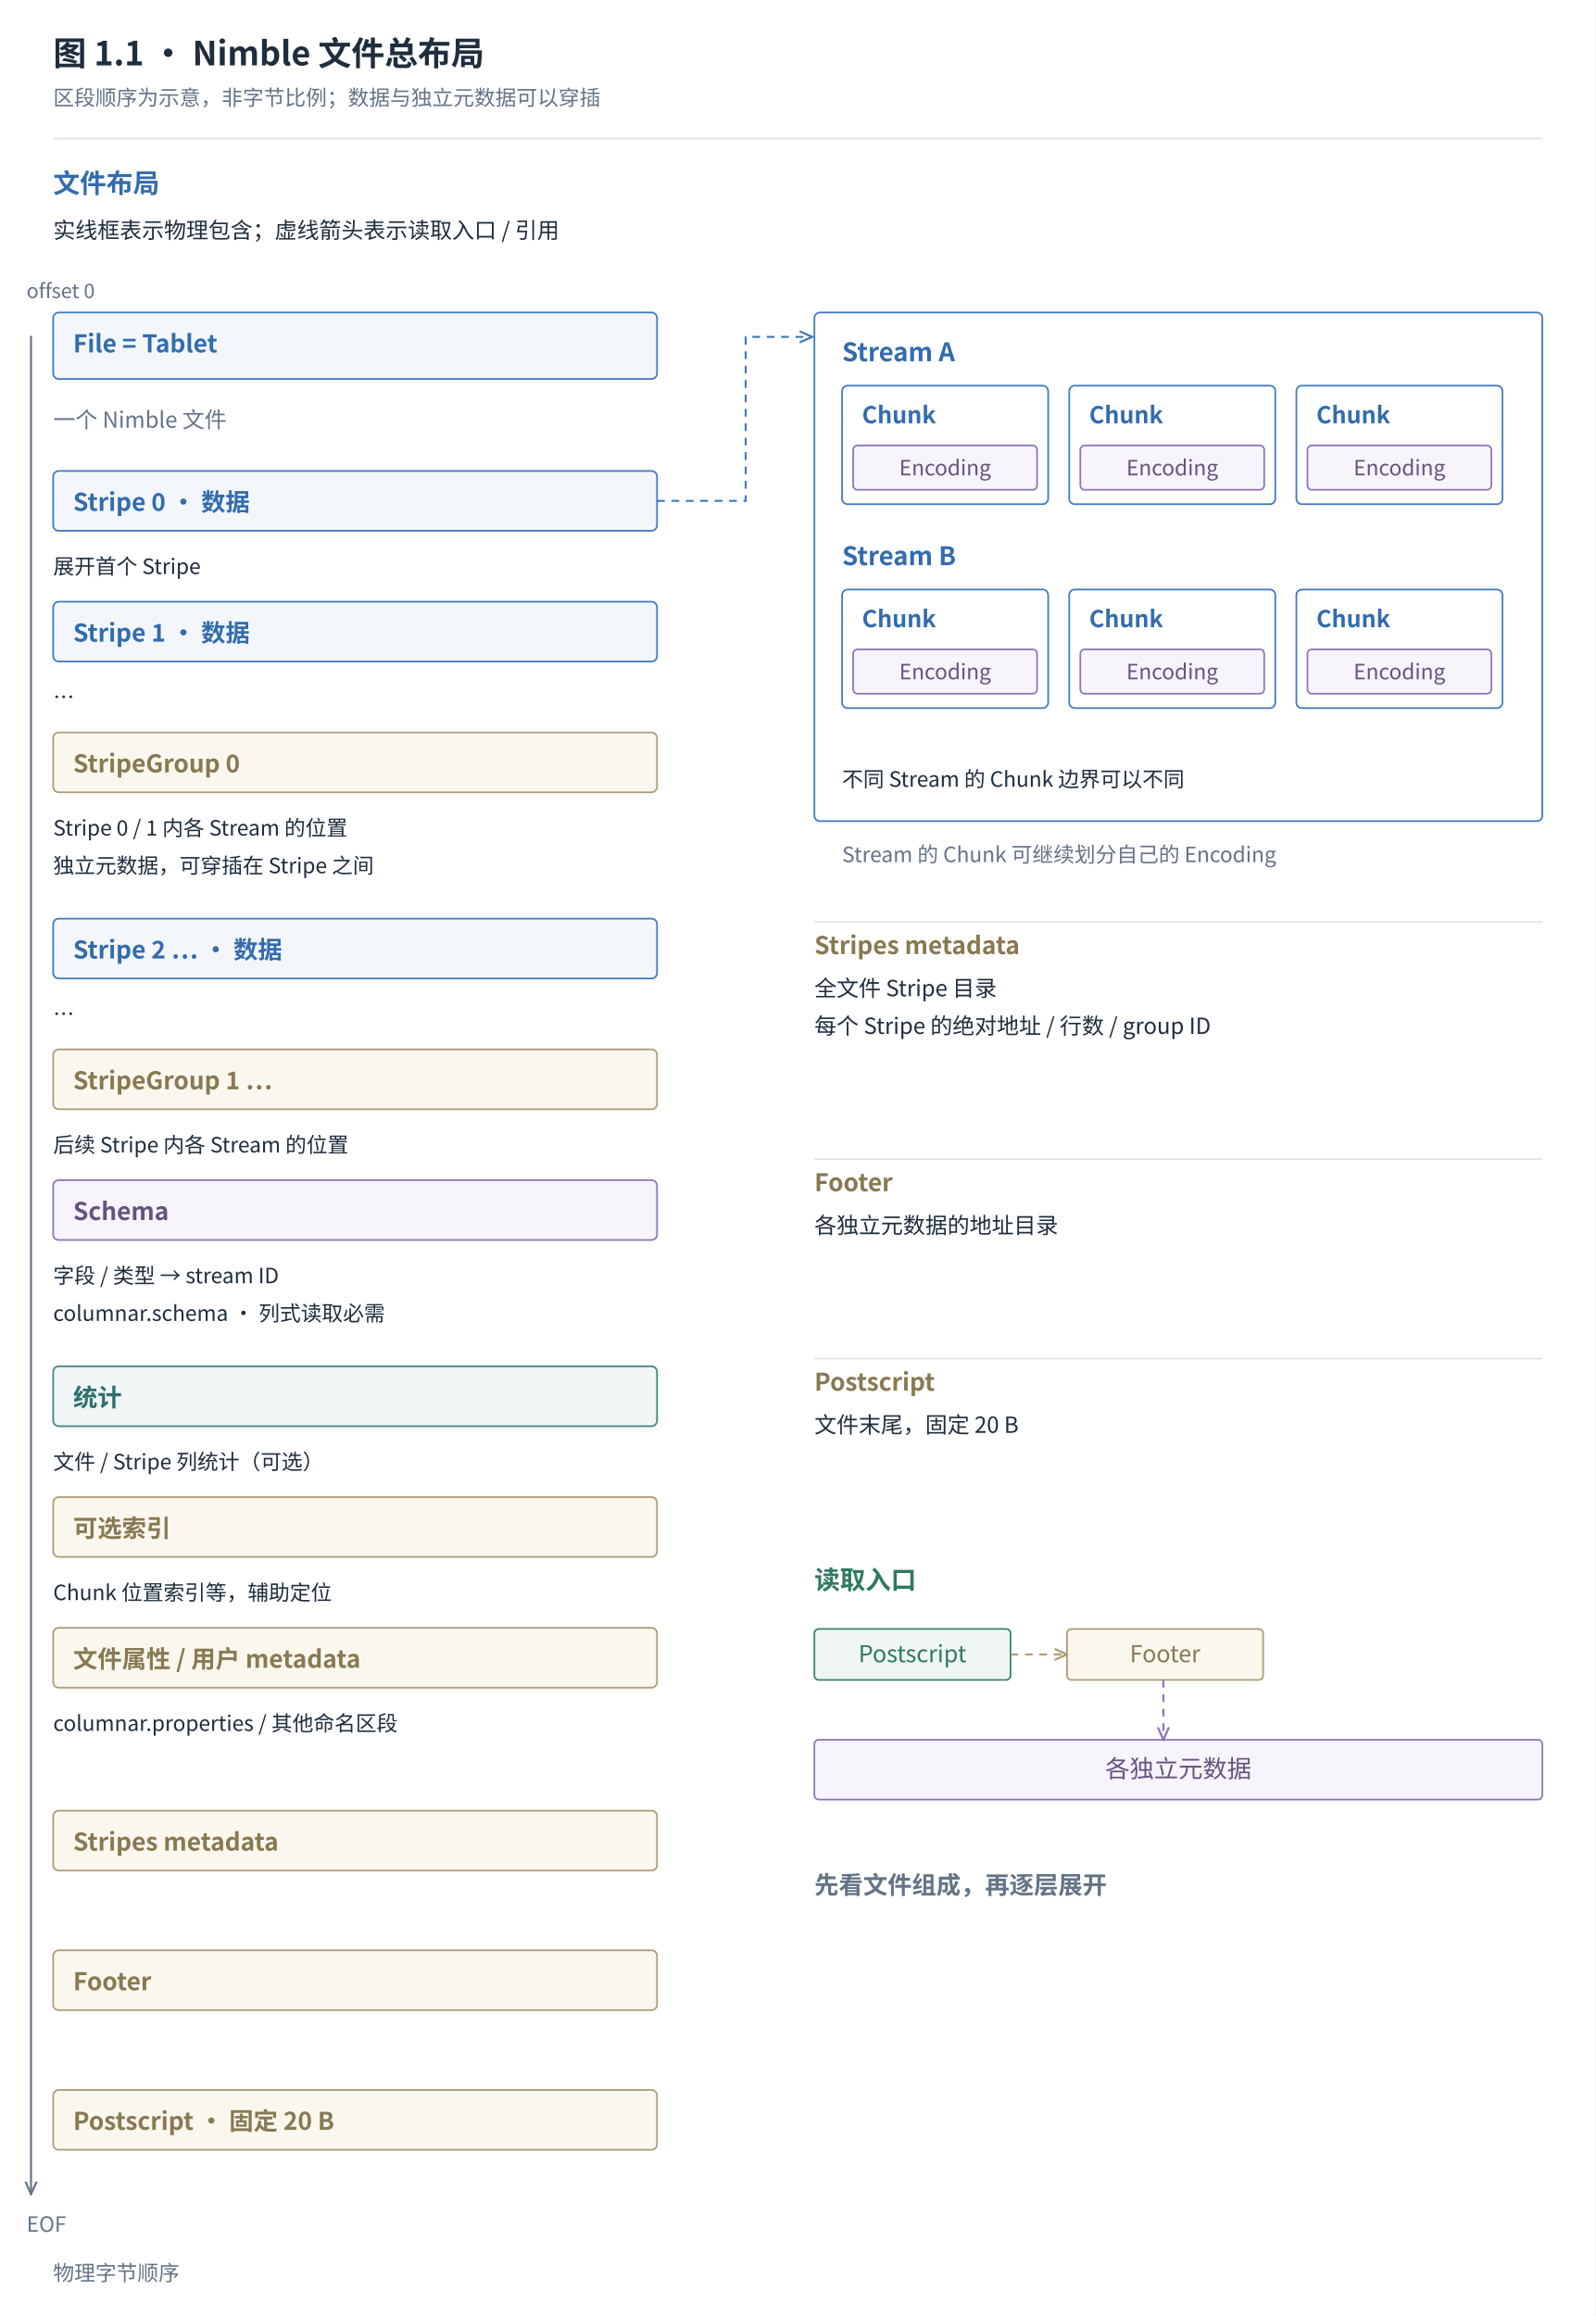
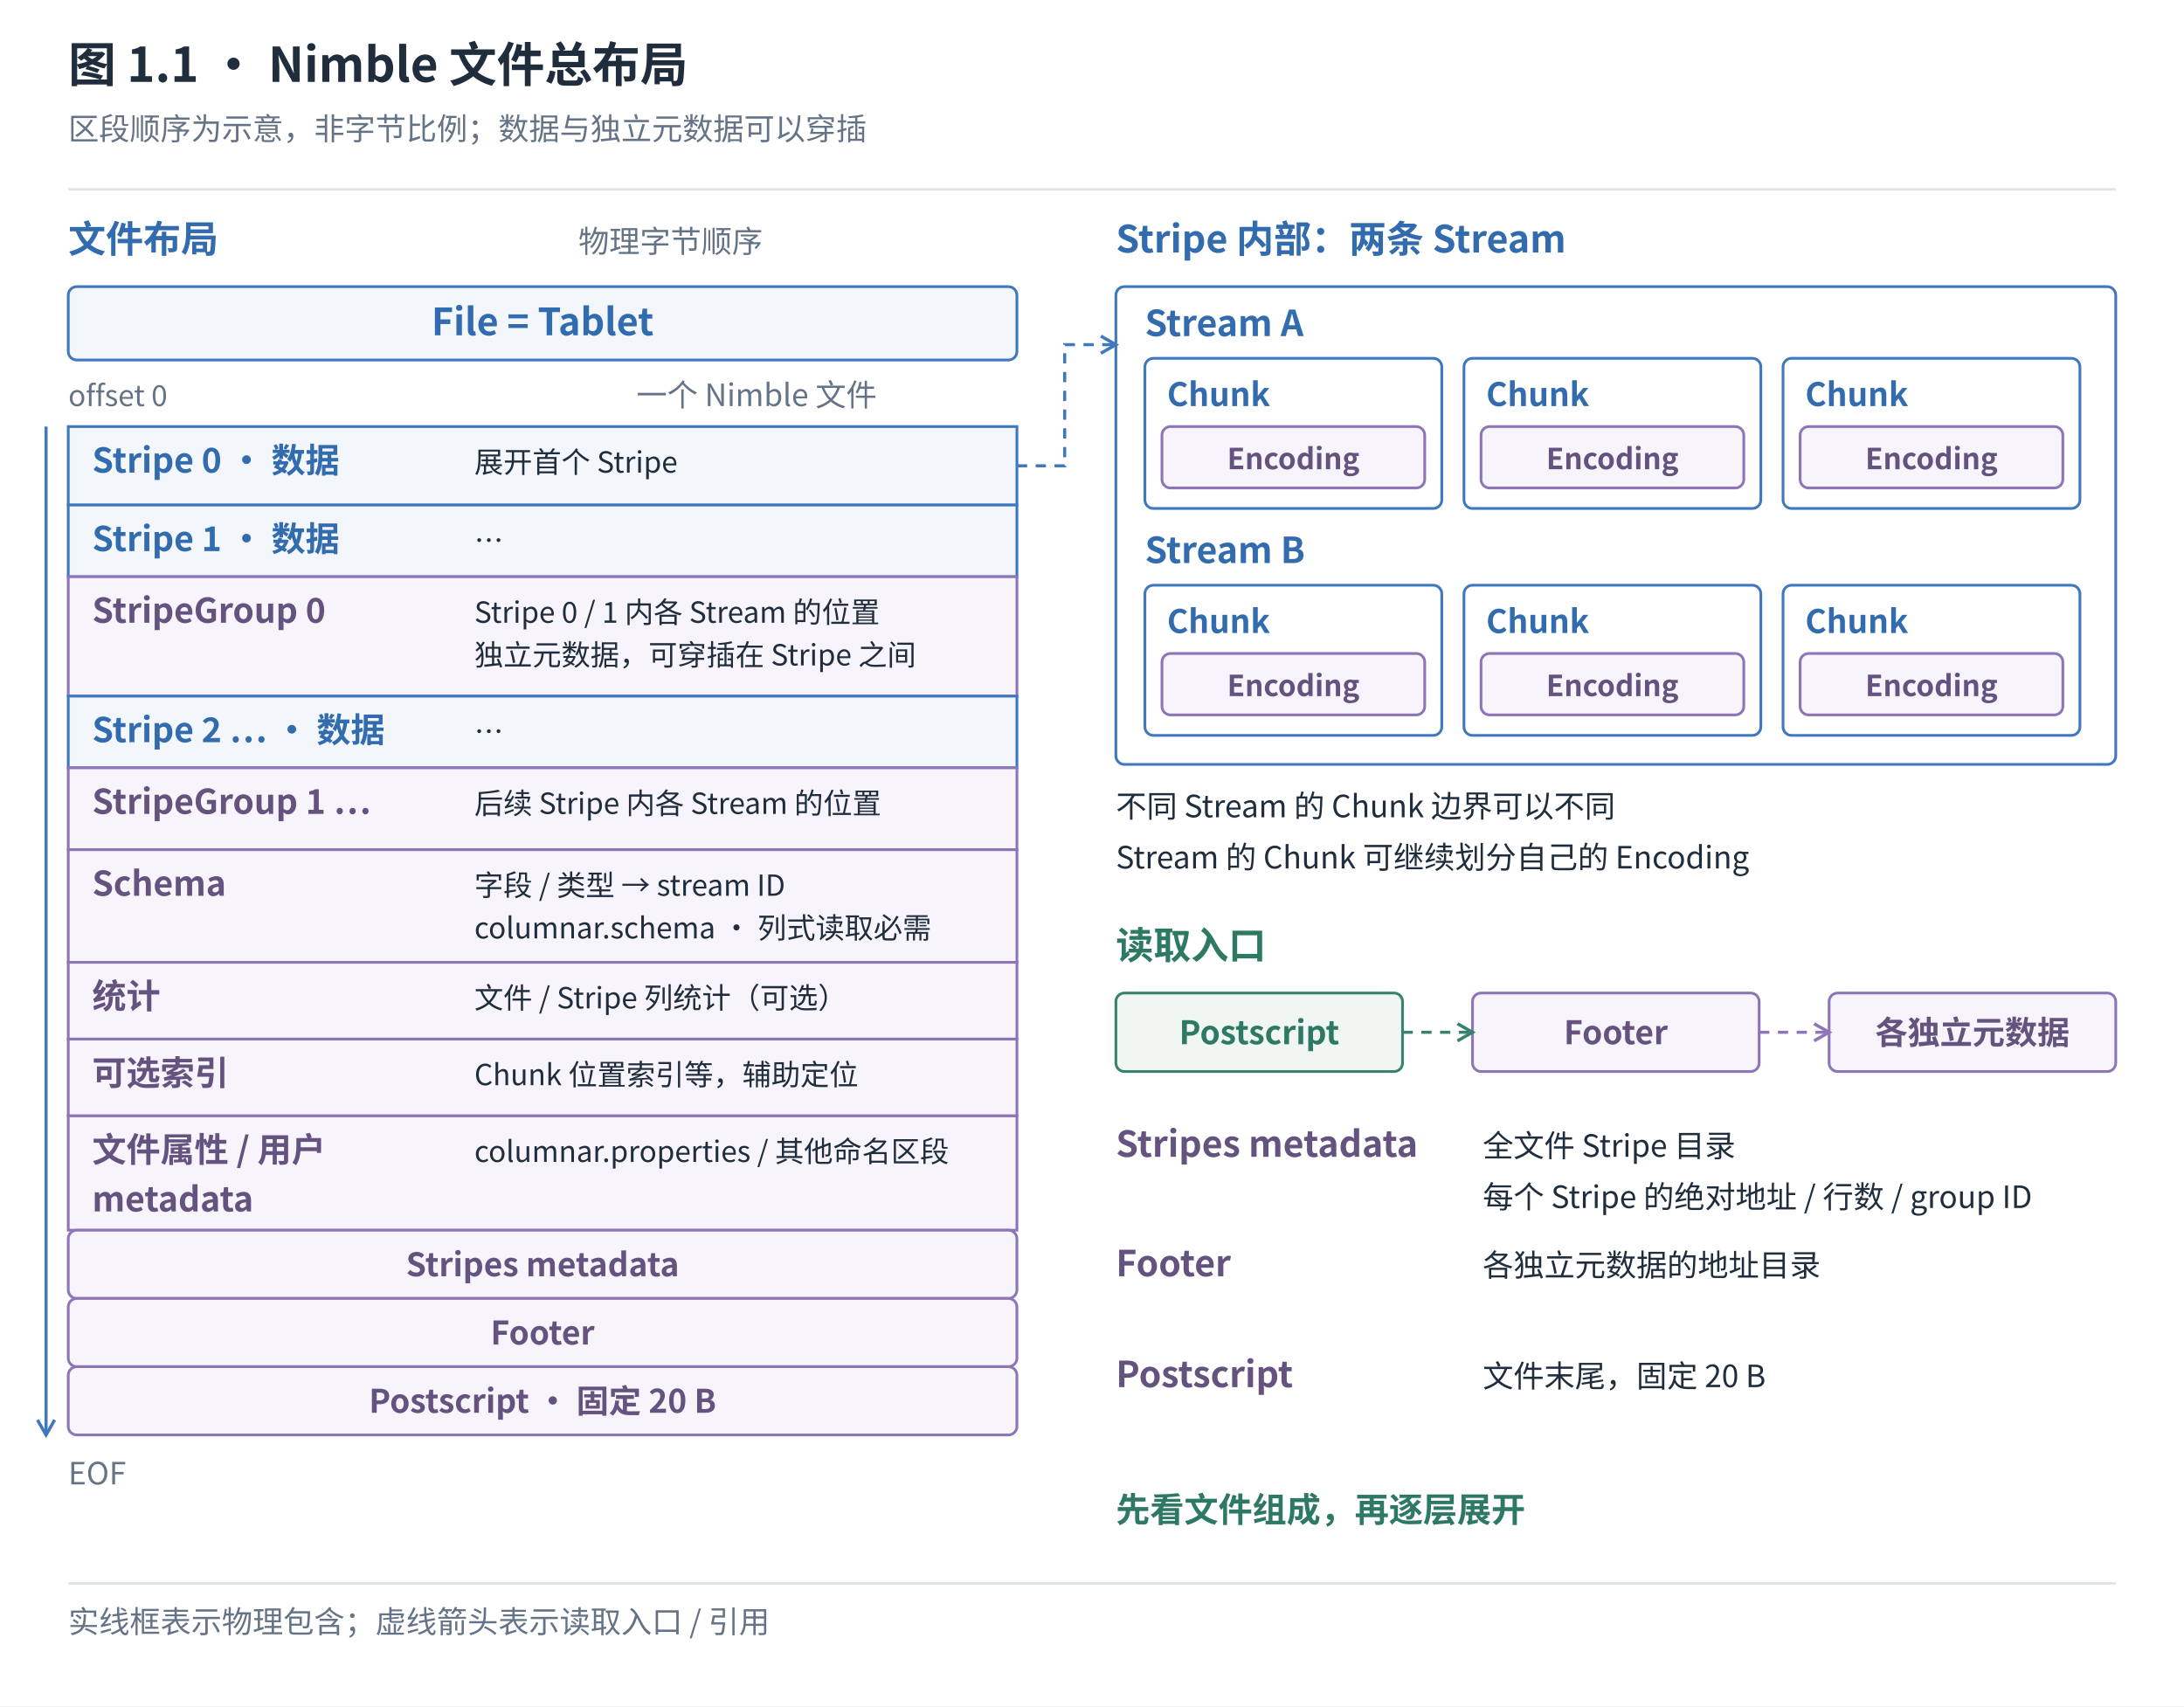
- <svg xmlns="http://www.w3.org/2000/svg" width="1440" height="2090" viewBox="0 0 1440 2090" role="img">
+ <svg xmlns="http://www.w3.org/2000/svg" width="1280" height="1000" viewBox="0 0 1280 1000" role="img">
  <defs>
-     <marker id="a-ink" viewBox="0 0 10 10" refX="9" refY="5" markerWidth="7" markerHeight="7" orient="auto-start-reverse">
-       <path d="M 0 1 L 9 5 L 0 9" fill="none" stroke="#1f2d3d" stroke-width="1.5" />
+     <marker id="arrow-ink" viewBox="0 0 10 10" refX="8" refY="5" markerWidth="7" markerHeight="7" orient="auto-start-reverse">
+       <path d="M 1 1 L 8 5 L 1 9" fill="none" stroke="#1f2d3d" stroke-width="1.5" />
    </marker>
-     <marker id="a-muted" viewBox="0 0 10 10" refX="9" refY="5" markerWidth="7" markerHeight="7" orient="auto-start-reverse">
-       <path d="M 0 1 L 9 5 L 0 9" fill="none" stroke="#657386" stroke-width="1.5" />
+     <marker id="arrow-muted" viewBox="0 0 10 10" refX="8" refY="5" markerWidth="7" markerHeight="7" orient="auto-start-reverse">
+       <path d="M 1 1 L 8 5 L 1 9" fill="none" stroke="#657386" stroke-width="1.5" />
    </marker>
-     <marker id="a-line" viewBox="0 0 10 10" refX="9" refY="5" markerWidth="7" markerHeight="7" orient="auto-start-reverse">
-       <path d="M 0 1 L 9 5 L 0 9" fill="none" stroke="#dce3ea" stroke-width="1.5" />
+     <marker id="arrow-line" viewBox="0 0 10 10" refX="8" refY="5" markerWidth="7" markerHeight="7" orient="auto-start-reverse">
+       <path d="M 1 1 L 8 5 L 1 9" fill="none" stroke="#dce3ea" stroke-width="1.5" />
    </marker>
-     <marker id="a-blue" viewBox="0 0 10 10" refX="9" refY="5" markerWidth="7" markerHeight="7" orient="auto-start-reverse">
-       <path d="M 0 1 L 9 5 L 0 9" fill="none" stroke="#4078bd" stroke-width="1.5" />
+     <marker id="arrow-blue" viewBox="0 0 10 10" refX="8" refY="5" markerWidth="7" markerHeight="7" orient="auto-start-reverse">
+       <path d="M 1 1 L 8 5 L 1 9" fill="none" stroke="#4078bd" stroke-width="1.5" />
    </marker>
-     <marker id="a-green" viewBox="0 0 10 10" refX="9" refY="5" markerWidth="7" markerHeight="7" orient="auto-start-reverse">
-       <path d="M 0 1 L 9 5 L 0 9" fill="none" stroke="#39826d" stroke-width="1.5" />
+     <marker id="arrow-green" viewBox="0 0 10 10" refX="8" refY="5" markerWidth="7" markerHeight="7" orient="auto-start-reverse">
+       <path d="M 1 1 L 8 5 L 1 9" fill="none" stroke="#39826d" stroke-width="1.5" />
    </marker>
-     <marker id="a-purple" viewBox="0 0 10 10" refX="9" refY="5" markerWidth="7" markerHeight="7" orient="auto-start-reverse">
-       <path d="M 0 1 L 9 5 L 0 9" fill="none" stroke="#8d76b7" stroke-width="1.5" />
+     <marker id="arrow-purple" viewBox="0 0 10 10" refX="8" refY="5" markerWidth="7" markerHeight="7" orient="auto-start-reverse">
+       <path d="M 1 1 L 8 5 L 1 9" fill="none" stroke="#8d76b7" stroke-width="1.5" />
    </marker>
-     <marker id="a-warm" viewBox="0 0 10 10" refX="9" refY="5" markerWidth="7" markerHeight="7" orient="auto-start-reverse">
-       <path d="M 0 1 L 9 5 L 0 9" fill="none" stroke="#ac9c76" stroke-width="1.5" />
+     <marker id="arrow-warm" viewBox="0 0 10 10" refX="8" refY="5" markerWidth="7" markerHeight="7" orient="auto-start-reverse">
+       <path d="M 1 1 L 8 5 L 1 9" fill="none" stroke="#ac9c76" stroke-width="1.5" />
    </marker>
-     <marker id="a-red" viewBox="0 0 10 10" refX="9" refY="5" markerWidth="7" markerHeight="7" orient="auto-start-reverse">
-       <path d="M 0 1 L 9 5 L 0 9" fill="none" stroke="#a95f64" stroke-width="1.5" />
-     </marker>
-     <marker id="a-teal" viewBox="0 0 10 10" refX="9" refY="5" markerWidth="7" markerHeight="7" orient="auto-start-reverse">
-       <path d="M 0 1 L 9 5 L 0 9" fill="none" stroke="#3e8580" stroke-width="1.5" />
+     <marker id="arrow-teal" viewBox="0 0 10 10" refX="8" refY="5" markerWidth="7" markerHeight="7" orient="auto-start-reverse">
+       <path d="M 1 1 L 8 5 L 1 9" fill="none" stroke="#3e8580" stroke-width="1.5" />
    </marker>
  </defs>
-   <rect width="1440" height="2090" fill="white" />
-   <text x="48" y="59" font-family="Noto Sans SC, Noto Sans CJK SC, Inter, Arial, sans-serif" font-size="30" fill="#1f2d3d" font-weight="600" text-anchor="start">图 1.1 · Nimble 文件总布局</text>
-   <text x="48" y="95" font-family="Noto Sans SC, Noto Sans CJK SC, Inter, Arial, sans-serif" font-size="19" fill="#657386" font-weight="400" text-anchor="start">区段顺序为示意，非字节比例；数据与独立元数据可以穿插</text>
-   <line x1="48" y1="125" x2="1392" y2="125" stroke="#dce3ea" stroke-width="1.5" />
-   <text x="48" y="174" font-family="Noto Sans SC, Noto Sans CJK SC, Inter, Arial, sans-serif" font-size="24" fill="#326cae" font-weight="600" text-anchor="start">文件布局</text>
-   <text x="48" y="215" font-family="Noto Sans SC, Noto Sans CJK SC, Inter, Arial, sans-serif" font-size="20" fill="#1f2d3d" font-weight="400" text-anchor="start">实线框表示物理包含；虚线箭头表示读取入口 / 引用</text>
-   <rect x="48" y="282" width="545" height="60" rx="5" fill="#f3f7fc" stroke="#4078bd" stroke-width="1.5" />
-   <text x="66" y="318" font-family="Noto Sans SC, Noto Sans CJK SC, Inter, Arial, sans-serif" font-size="22" fill="#326cae" font-weight="600" text-anchor="start">File = Tablet</text>
-   <text x="48" y="386" font-family="Noto Sans SC, Noto Sans CJK SC, Inter, Arial, sans-serif" font-size="20" fill="#657386" font-weight="400" text-anchor="start">一个 Nimble 文件</text>
-   <text x="24" y="269" font-family="Noto Sans SC, Noto Sans CJK SC, Inter, Arial, sans-serif" font-size="18" fill="#657386" font-weight="400" text-anchor="start">offset 0</text>
-   <polyline points="28,303 28,1980" fill="none" stroke="#657386" stroke-width="1.8" marker-end="url(#a-muted)" />
-   <text x="24" y="2014" font-family="Noto Sans SC, Noto Sans CJK SC, Inter, Arial, sans-serif" font-size="19" fill="#657386" font-weight="400" text-anchor="start">EOF</text>
-   <text x="48" y="2058" font-family="Noto Sans SC, Noto Sans CJK SC, Inter, Arial, sans-serif" font-size="19" fill="#657386" font-weight="400" text-anchor="start">物理字节顺序</text>
-   <rect x="48" y="425" width="545" height="54" rx="5" fill="#f3f7fc" stroke="#4078bd" stroke-width="1.5" />
-   <text x="66" y="461" font-family="Noto Sans SC, Noto Sans CJK SC, Inter, Arial, sans-serif" font-size="22" fill="#326cae" font-weight="600" text-anchor="start">Stripe 0 · 数据</text>
-   <text x="48" y="518" font-family="Noto Sans SC, Noto Sans CJK SC, Inter, Arial, sans-serif" font-size="19" fill="#1f2d3d" font-weight="400" text-anchor="start">展开首个 Stripe</text>
-   <rect x="48" y="543" width="545" height="54" rx="5" fill="#f3f7fc" stroke="#4078bd" stroke-width="1.5" />
-   <text x="66" y="579" font-family="Noto Sans SC, Noto Sans CJK SC, Inter, Arial, sans-serif" font-size="22" fill="#326cae" font-weight="600" text-anchor="start">Stripe 1 · 数据</text>
-   <text x="48" y="636" font-family="Noto Sans SC, Noto Sans CJK SC, Inter, Arial, sans-serif" font-size="19" fill="#1f2d3d" font-weight="400" text-anchor="start">…</text>
-   <rect x="48" y="661" width="545" height="54" rx="5" fill="#faf7ef" stroke="#ac9c76" stroke-width="1.5" />
-   <text x="66" y="697" font-family="Noto Sans SC, Noto Sans CJK SC, Inter, Arial, sans-serif" font-size="22" fill="#877951" font-weight="600" text-anchor="start">StripeGroup 0</text>
-   <text x="48" y="754" font-family="Noto Sans SC, Noto Sans CJK SC, Inter, Arial, sans-serif" font-size="19" fill="#1f2d3d" font-weight="400" text-anchor="start">Stripe 0 / 1 内各 Stream 的位置</text>
-   <text x="48" y="788" font-family="Noto Sans SC, Noto Sans CJK SC, Inter, Arial, sans-serif" font-size="19" fill="#1f2d3d" font-weight="400" text-anchor="start">独立元数据，可穿插在 Stripe 之间</text>
-   <rect x="48" y="829" width="545" height="54" rx="5" fill="#f3f7fc" stroke="#4078bd" stroke-width="1.5" />
-   <text x="66" y="865" font-family="Noto Sans SC, Noto Sans CJK SC, Inter, Arial, sans-serif" font-size="22" fill="#326cae" font-weight="600" text-anchor="start">Stripe 2 … · 数据</text>
-   <text x="48" y="922" font-family="Noto Sans SC, Noto Sans CJK SC, Inter, Arial, sans-serif" font-size="19" fill="#1f2d3d" font-weight="400" text-anchor="start">…</text>
-   <rect x="48" y="947" width="545" height="54" rx="5" fill="#faf7ef" stroke="#ac9c76" stroke-width="1.5" />
-   <text x="66" y="983" font-family="Noto Sans SC, Noto Sans CJK SC, Inter, Arial, sans-serif" font-size="22" fill="#877951" font-weight="600" text-anchor="start">StripeGroup 1 …</text>
-   <text x="48" y="1040" font-family="Noto Sans SC, Noto Sans CJK SC, Inter, Arial, sans-serif" font-size="19" fill="#1f2d3d" font-weight="400" text-anchor="start">后续 Stripe 内各 Stream 的位置</text>
-   <rect x="48" y="1065" width="545" height="54" rx="5" fill="#f7f4fb" stroke="#8d76b7" stroke-width="1.5" />
-   <text x="66" y="1101" font-family="Noto Sans SC, Noto Sans CJK SC, Inter, Arial, sans-serif" font-size="22" fill="#65537f" font-weight="600" text-anchor="start">Schema</text>
-   <text x="48" y="1158" font-family="Noto Sans SC, Noto Sans CJK SC, Inter, Arial, sans-serif" font-size="19" fill="#1f2d3d" font-weight="400" text-anchor="start">字段 / 类型 → stream ID</text>
-   <text x="48" y="1192" font-family="Noto Sans SC, Noto Sans CJK SC, Inter, Arial, sans-serif" font-size="19" fill="#1f2d3d" font-weight="400" text-anchor="start">columnar.schema · 列式读取必需</text>
-   <rect x="48" y="1233" width="545" height="54" rx="5" fill="#f0f7f6" stroke="#3e8580" stroke-width="1.5" />
-   <text x="66" y="1269" font-family="Noto Sans SC, Noto Sans CJK SC, Inter, Arial, sans-serif" font-size="22" fill="#2c6f6b" font-weight="600" text-anchor="start">统计</text>
-   <text x="48" y="1326" font-family="Noto Sans SC, Noto Sans CJK SC, Inter, Arial, sans-serif" font-size="19" fill="#1f2d3d" font-weight="400" text-anchor="start">文件 / Stripe 列统计（可选）</text>
-   <rect x="48" y="1351" width="545" height="54" rx="5" fill="#faf7ef" stroke="#ac9c76" stroke-width="1.5" />
-   <text x="66" y="1387" font-family="Noto Sans SC, Noto Sans CJK SC, Inter, Arial, sans-serif" font-size="22" fill="#877951" font-weight="600" text-anchor="start">可选索引</text>
-   <text x="48" y="1444" font-family="Noto Sans SC, Noto Sans CJK SC, Inter, Arial, sans-serif" font-size="19" fill="#1f2d3d" font-weight="400" text-anchor="start">Chunk 位置索引等，辅助定位</text>
-   <rect x="48" y="1469" width="545" height="54" rx="5" fill="#faf7ef" stroke="#ac9c76" stroke-width="1.5" />
-   <text x="66" y="1505" font-family="Noto Sans SC, Noto Sans CJK SC, Inter, Arial, sans-serif" font-size="22" fill="#877951" font-weight="600" text-anchor="start">文件属性 / 用户 metadata</text>
-   <text x="48" y="1562" font-family="Noto Sans SC, Noto Sans CJK SC, Inter, Arial, sans-serif" font-size="19" fill="#1f2d3d" font-weight="400" text-anchor="start">columnar.properties / 其他命名区段</text>
-   <rect x="48" y="1634" width="545" height="54" rx="5" fill="#faf7ef" stroke="#ac9c76" stroke-width="1.5" />
-   <text x="66" y="1670" font-family="Noto Sans SC, Noto Sans CJK SC, Inter, Arial, sans-serif" font-size="22" fill="#877951" font-weight="600" text-anchor="start">Stripes metadata</text>
-   <rect x="48" y="1760" width="545" height="54" rx="5" fill="#faf7ef" stroke="#ac9c76" stroke-width="1.5" />
-   <text x="66" y="1796" font-family="Noto Sans SC, Noto Sans CJK SC, Inter, Arial, sans-serif" font-size="22" fill="#877951" font-weight="600" text-anchor="start">Footer</text>
-   <rect x="48" y="1886" width="545" height="54" rx="5" fill="#faf7ef" stroke="#ac9c76" stroke-width="1.5" />
-   <text x="66" y="1922" font-family="Noto Sans SC, Noto Sans CJK SC, Inter, Arial, sans-serif" font-size="22" fill="#877951" font-weight="600" text-anchor="start">Postscript · 固定 20 B</text>
-   <polyline points="593,452 673,452 673,304 733,304" fill="none" stroke="#4078bd" stroke-width="1.8" stroke-dasharray="7 6" marker-end="url(#a-blue)" />
-   <rect x="735" y="282" width="657" height="459" rx="5" fill="white" stroke="#4078bd" stroke-width="1.5" />
-   <text x="760" y="326" font-family="Noto Sans SC, Noto Sans CJK SC, Inter, Arial, sans-serif" font-size="23" fill="#326cae" font-weight="600" text-anchor="start">Stream A</text>
-   <rect x="760" y="348" width="186" height="107" rx="5" fill="white" stroke="#4078bd" stroke-width="1.5" />
-   <text x="778" y="382" font-family="Noto Sans SC, Noto Sans CJK SC, Inter, Arial, sans-serif" font-size="21" fill="#326cae" font-weight="600" text-anchor="start">Chunk</text>
-   <rect x="770" y="402" width="166" height="40" rx="4" fill="#f7f4fb" stroke="#8d76b7" stroke-width="1.5" />
-   <text x="853.0" y="429.0" font-family="Noto Sans SC, Noto Sans CJK SC, Inter, Arial, sans-serif" font-size="19" fill="#65537f" font-weight="400" text-anchor="middle">Encoding</text>
-   <rect x="965" y="348" width="186" height="107" rx="5" fill="white" stroke="#4078bd" stroke-width="1.5" />
-   <text x="983" y="382" font-family="Noto Sans SC, Noto Sans CJK SC, Inter, Arial, sans-serif" font-size="21" fill="#326cae" font-weight="600" text-anchor="start">Chunk</text>
-   <rect x="975" y="402" width="166" height="40" rx="4" fill="#f7f4fb" stroke="#8d76b7" stroke-width="1.5" />
-   <text x="1058.0" y="429.0" font-family="Noto Sans SC, Noto Sans CJK SC, Inter, Arial, sans-serif" font-size="19" fill="#65537f" font-weight="400" text-anchor="middle">Encoding</text>
-   <rect x="1170" y="348" width="186" height="107" rx="5" fill="white" stroke="#4078bd" stroke-width="1.5" />
-   <text x="1188" y="382" font-family="Noto Sans SC, Noto Sans CJK SC, Inter, Arial, sans-serif" font-size="21" fill="#326cae" font-weight="600" text-anchor="start">Chunk</text>
-   <rect x="1180" y="402" width="166" height="40" rx="4" fill="#f7f4fb" stroke="#8d76b7" stroke-width="1.5" />
-   <text x="1263.0" y="429.0" font-family="Noto Sans SC, Noto Sans CJK SC, Inter, Arial, sans-serif" font-size="19" fill="#65537f" font-weight="400" text-anchor="middle">Encoding</text>
-   <text x="760" y="510" font-family="Noto Sans SC, Noto Sans CJK SC, Inter, Arial, sans-serif" font-size="23" fill="#326cae" font-weight="600" text-anchor="start">Stream B</text>
-   <rect x="760" y="532" width="186" height="107" rx="5" fill="white" stroke="#4078bd" stroke-width="1.5" />
-   <text x="778" y="566" font-family="Noto Sans SC, Noto Sans CJK SC, Inter, Arial, sans-serif" font-size="21" fill="#326cae" font-weight="600" text-anchor="start">Chunk</text>
-   <rect x="770" y="586" width="166" height="40" rx="4" fill="#f7f4fb" stroke="#8d76b7" stroke-width="1.5" />
-   <text x="853.0" y="613.0" font-family="Noto Sans SC, Noto Sans CJK SC, Inter, Arial, sans-serif" font-size="19" fill="#65537f" font-weight="400" text-anchor="middle">Encoding</text>
-   <rect x="965" y="532" width="186" height="107" rx="5" fill="white" stroke="#4078bd" stroke-width="1.5" />
-   <text x="983" y="566" font-family="Noto Sans SC, Noto Sans CJK SC, Inter, Arial, sans-serif" font-size="21" fill="#326cae" font-weight="600" text-anchor="start">Chunk</text>
-   <rect x="975" y="586" width="166" height="40" rx="4" fill="#f7f4fb" stroke="#8d76b7" stroke-width="1.5" />
-   <text x="1058.0" y="613.0" font-family="Noto Sans SC, Noto Sans CJK SC, Inter, Arial, sans-serif" font-size="19" fill="#65537f" font-weight="400" text-anchor="middle">Encoding</text>
-   <rect x="1170" y="532" width="186" height="107" rx="5" fill="white" stroke="#4078bd" stroke-width="1.5" />
-   <text x="1188" y="566" font-family="Noto Sans SC, Noto Sans CJK SC, Inter, Arial, sans-serif" font-size="21" fill="#326cae" font-weight="600" text-anchor="start">Chunk</text>
-   <rect x="1180" y="586" width="166" height="40" rx="4" fill="#f7f4fb" stroke="#8d76b7" stroke-width="1.5" />
-   <text x="1263.0" y="613.0" font-family="Noto Sans SC, Noto Sans CJK SC, Inter, Arial, sans-serif" font-size="19" fill="#65537f" font-weight="400" text-anchor="middle">Encoding</text>
-   <text x="760" y="710" font-family="Noto Sans SC, Noto Sans CJK SC, Inter, Arial, sans-serif" font-size="19" fill="#1f2d3d" font-weight="400" text-anchor="start">不同 Stream 的 Chunk 边界可以不同</text>
-   <text x="760" y="778" font-family="Noto Sans SC, Noto Sans CJK SC, Inter, Arial, sans-serif" font-size="19" fill="#657386" font-weight="400" text-anchor="start">Stream 的 Chunk 可继续划分自己的 Encoding</text>
-   <line x1="735" y1="832" x2="1392" y2="832" stroke="#dce3ea" stroke-width="1.5" />
-   <text x="735" y="861" font-family="Noto Sans SC, Noto Sans CJK SC, Inter, Arial, sans-serif" font-size="22" fill="#877951" font-weight="600" text-anchor="start">Stripes metadata</text>
-   <text x="735" y="899" font-family="Noto Sans SC, Noto Sans CJK SC, Inter, Arial, sans-serif" font-size="20" fill="#1f2d3d" font-weight="400" text-anchor="start">全文件 Stripe 目录</text>
-   <text x="735" y="933" font-family="Noto Sans SC, Noto Sans CJK SC, Inter, Arial, sans-serif" font-size="20" fill="#1f2d3d" font-weight="400" text-anchor="start">每个 Stripe 的绝对地址 / 行数 / group ID</text>
-   <line x1="735" y1="1046" x2="1392" y2="1046" stroke="#dce3ea" stroke-width="1.5" />
-   <text x="735" y="1075" font-family="Noto Sans SC, Noto Sans CJK SC, Inter, Arial, sans-serif" font-size="22" fill="#877951" font-weight="600" text-anchor="start">Footer</text>
-   <text x="735" y="1113" font-family="Noto Sans SC, Noto Sans CJK SC, Inter, Arial, sans-serif" font-size="20" fill="#1f2d3d" font-weight="400" text-anchor="start">各独立元数据的地址目录</text>
-   <line x1="735" y1="1226" x2="1392" y2="1226" stroke="#dce3ea" stroke-width="1.5" />
-   <text x="735" y="1255" font-family="Noto Sans SC, Noto Sans CJK SC, Inter, Arial, sans-serif" font-size="22" fill="#877951" font-weight="600" text-anchor="start">Postscript</text>
-   <text x="735" y="1293" font-family="Noto Sans SC, Noto Sans CJK SC, Inter, Arial, sans-serif" font-size="20" fill="#1f2d3d" font-weight="400" text-anchor="start">文件末尾，固定 20 B</text>
-   <text x="735" y="1434" font-family="Noto Sans SC, Noto Sans CJK SC, Inter, Arial, sans-serif" font-size="23" fill="#2e7963" font-weight="600" text-anchor="start">读取入口</text>
-   <rect x="735" y="1470" width="177" height="46" rx="4" fill="#f0f7f3" stroke="#39826d" stroke-width="1.5" />
-   <text x="823.5" y="1500.0" font-family="Noto Sans SC, Noto Sans CJK SC, Inter, Arial, sans-serif" font-size="21" fill="#2e7963" font-weight="400" text-anchor="middle">Postscript</text>
-   <rect x="963" y="1470" width="177" height="46" rx="4" fill="#faf7ef" stroke="#ac9c76" stroke-width="1.5" />
-   <text x="1051.5" y="1500.0" font-family="Noto Sans SC, Noto Sans CJK SC, Inter, Arial, sans-serif" font-size="21" fill="#877951" font-weight="400" text-anchor="middle">Footer</text>
-   <polyline points="912,1493 963,1493" fill="none" stroke="#ac9c76" stroke-width="1.8" stroke-dasharray="7 6" marker-end="url(#a-warm)" />
-   <rect x="735" y="1570" width="657" height="54" rx="4" fill="#f7f4fb" stroke="#8d76b7" stroke-width="1.5" />
-   <text x="1063.5" y="1604.0" font-family="Noto Sans SC, Noto Sans CJK SC, Inter, Arial, sans-serif" font-size="22" fill="#65537f" font-weight="400" text-anchor="middle">各独立元数据</text>
-   <polyline points="1050,1516 1050,1570" fill="none" stroke="#8d76b7" stroke-width="1.8" stroke-dasharray="7 6" marker-end="url(#a-purple)" />
-   <text x="735" y="1709" font-family="Noto Sans SC, Noto Sans CJK SC, Inter, Arial, sans-serif" font-size="22" fill="#657386" font-weight="600" text-anchor="start">先看文件组成，再逐层展开</text>
+   <rect width="1280" height="1000" fill="white" />
+   <text x="40" y="48" font-family="Noto Sans CJK SC, Noto Sans SC, Arial, sans-serif" font-size="28" font-weight="700" fill="#1f2d3d" text-anchor="start">图 1.1 · Nimble 文件总布局</text>
+   <text x="40" y="82" font-family="Noto Sans CJK SC, Noto Sans SC, Arial, sans-serif" font-size="18" font-weight="400" fill="#657386" text-anchor="start">区段顺序为示意，非字节比例；数据与独立元数据可以穿插</text>
+   <line x1="40" y1="111" x2="1240" y2="111" stroke="#dce3ea" stroke-width="1.4" />
+   <text x="40" y="148" font-family="Noto Sans CJK SC, Noto Sans SC, Arial, sans-serif" font-size="22" font-weight="700" fill="#326cae" text-anchor="start">文件布局</text>
+   <text x="339" y="148" font-family="Noto Sans CJK SC, Noto Sans SC, Arial, sans-serif" font-size="18" font-weight="400" fill="#657386" text-anchor="start">物理字节顺序</text>
+   <rect x="40" y="168" width="556" height="43" rx="5" fill="#f3f7fc" stroke="#4078bd" stroke-width="1.6" />
+   <text x="318.0" y="196.5" font-family="Noto Sans CJK SC, Noto Sans SC, Arial, sans-serif" font-size="22" font-weight="700" fill="#326cae" text-anchor="middle">File = Tablet</text>
+   <text x="373" y="238" font-family="Noto Sans CJK SC, Noto Sans SC, Arial, sans-serif" font-size="18" font-weight="400" fill="#657386" text-anchor="start">一个 Nimble 文件</text>
+   <text x="40" y="238" font-family="Noto Sans CJK SC, Noto Sans SC, Arial, sans-serif" font-size="17" font-weight="400" fill="#657386" text-anchor="start">offset 0</text>
+   <polyline points="27,250 27,841" fill="none" stroke="#4078bd" stroke-width="1.8" marker-end="url(#arrow-blue)" />
+   <rect x="40" y="250" width="556" height="46" rx="0" fill="#f3f7fc" stroke="#4078bd" stroke-width="1.6" />
+   <text x="54" y="277" font-family="Noto Sans CJK SC, Noto Sans SC, Arial, sans-serif" font-size="20" font-weight="700" fill="#326cae" text-anchor="start">Stripe 0 · 数据</text>
+   <text x="278" y="277" font-family="Noto Sans CJK SC, Noto Sans SC, Arial, sans-serif" font-size="17" font-weight="400" fill="#1f2d3d" text-anchor="start">展开首个 Stripe</text>
+   <rect x="40" y="296" width="556" height="42" rx="0" fill="#f3f7fc" stroke="#4078bd" stroke-width="1.6" />
+   <text x="54" y="323" font-family="Noto Sans CJK SC, Noto Sans SC, Arial, sans-serif" font-size="20" font-weight="700" fill="#326cae" text-anchor="start">Stripe 1 · 数据</text>
+   <text x="278" y="323" font-family="Noto Sans CJK SC, Noto Sans SC, Arial, sans-serif" font-size="17" font-weight="400" fill="#1f2d3d" text-anchor="start">…</text>
+   <rect x="40" y="338" width="556" height="70" rx="0" fill="#f7f4fb" stroke="#8d76b7" stroke-width="1.6" />
+   <text x="54" y="365" font-family="Noto Sans CJK SC, Noto Sans SC, Arial, sans-serif" font-size="20" font-weight="700" fill="#65537f" text-anchor="start">StripeGroup 0</text>
+   <text x="278" y="365" font-family="Noto Sans CJK SC, Noto Sans SC, Arial, sans-serif" font-size="17" font-weight="400" fill="#1f2d3d" text-anchor="start">Stripe 0 / 1 内各 Stream 的位置</text>
+   <text x="278" y="390" font-family="Noto Sans CJK SC, Noto Sans SC, Arial, sans-serif" font-size="17" font-weight="400" fill="#1f2d3d" text-anchor="start">独立元数据，可穿插在 Stripe 之间</text>
+   <rect x="40" y="408" width="556" height="42" rx="0" fill="#f3f7fc" stroke="#4078bd" stroke-width="1.6" />
+   <text x="54" y="435" font-family="Noto Sans CJK SC, Noto Sans SC, Arial, sans-serif" font-size="20" font-weight="700" fill="#326cae" text-anchor="start">Stripe 2 … · 数据</text>
+   <text x="278" y="435" font-family="Noto Sans CJK SC, Noto Sans SC, Arial, sans-serif" font-size="17" font-weight="400" fill="#1f2d3d" text-anchor="start">…</text>
+   <rect x="40" y="450" width="556" height="48" rx="0" fill="#f7f4fb" stroke="#8d76b7" stroke-width="1.6" />
+   <text x="54" y="477" font-family="Noto Sans CJK SC, Noto Sans SC, Arial, sans-serif" font-size="20" font-weight="700" fill="#65537f" text-anchor="start">StripeGroup 1 …</text>
+   <text x="278" y="477" font-family="Noto Sans CJK SC, Noto Sans SC, Arial, sans-serif" font-size="17" font-weight="400" fill="#1f2d3d" text-anchor="start">后续 Stripe 内各 Stream 的位置</text>
+   <rect x="40" y="498" width="556" height="66" rx="0" fill="#f7f4fb" stroke="#8d76b7" stroke-width="1.6" />
+   <text x="54" y="525" font-family="Noto Sans CJK SC, Noto Sans SC, Arial, sans-serif" font-size="20" font-weight="700" fill="#65537f" text-anchor="start">Schema</text>
+   <text x="278" y="525" font-family="Noto Sans CJK SC, Noto Sans SC, Arial, sans-serif" font-size="17" font-weight="400" fill="#1f2d3d" text-anchor="start">字段 / 类型 → stream ID</text>
+   <text x="278" y="550" font-family="Noto Sans CJK SC, Noto Sans SC, Arial, sans-serif" font-size="17" font-weight="400" fill="#1f2d3d" text-anchor="start">columnar.schema · 列式读取必需</text>
+   <rect x="40" y="564" width="556" height="45" rx="0" fill="#f7f4fb" stroke="#8d76b7" stroke-width="1.6" />
+   <text x="54" y="591" font-family="Noto Sans CJK SC, Noto Sans SC, Arial, sans-serif" font-size="20" font-weight="700" fill="#65537f" text-anchor="start">统计</text>
+   <text x="278" y="591" font-family="Noto Sans CJK SC, Noto Sans SC, Arial, sans-serif" font-size="17" font-weight="400" fill="#1f2d3d" text-anchor="start">文件 / Stripe 列统计（可选）</text>
+   <rect x="40" y="609" width="556" height="45" rx="0" fill="#f7f4fb" stroke="#8d76b7" stroke-width="1.6" />
+   <text x="54" y="636" font-family="Noto Sans CJK SC, Noto Sans SC, Arial, sans-serif" font-size="20" font-weight="700" fill="#65537f" text-anchor="start">可选索引</text>
+   <text x="278" y="636" font-family="Noto Sans CJK SC, Noto Sans SC, Arial, sans-serif" font-size="17" font-weight="400" fill="#1f2d3d" text-anchor="start">Chunk 位置索引等，辅助定位</text>
+   <rect x="40" y="654" width="556" height="67" rx="0" fill="#f7f4fb" stroke="#8d76b7" stroke-width="1.6" />
+   <text x="54" y="681" font-family="Noto Sans CJK SC, Noto Sans SC, Arial, sans-serif" font-size="20" font-weight="700" fill="#65537f" text-anchor="start">文件属性 / 用户 </text>
+   <text x="54" y="710" font-family="Noto Sans CJK SC, Noto Sans SC, Arial, sans-serif" font-size="20" font-weight="700" fill="#65537f" text-anchor="start">metadata</text>
+   <text x="278" y="681" font-family="Noto Sans CJK SC, Noto Sans SC, Arial, sans-serif" font-size="17" font-weight="400" fill="#1f2d3d" text-anchor="start">columnar.properties / 其他命名区段</text>
+   <rect x="40" y="721" width="556" height="40" rx="5" fill="#f7f4fb" stroke="#8d76b7" stroke-width="1.6" />
+   <text x="318.0" y="748.0" font-family="Noto Sans CJK SC, Noto Sans SC, Arial, sans-serif" font-size="19" font-weight="700" fill="#65537f" text-anchor="middle">Stripes metadata</text>
+   <rect x="40" y="761" width="556" height="40" rx="5" fill="#f7f4fb" stroke="#8d76b7" stroke-width="1.6" />
+   <text x="318.0" y="788.0" font-family="Noto Sans CJK SC, Noto Sans SC, Arial, sans-serif" font-size="19" font-weight="700" fill="#65537f" text-anchor="middle">Footer</text>
+   <rect x="40" y="801" width="556" height="40" rx="5" fill="#f7f4fb" stroke="#8d76b7" stroke-width="1.6" />
+   <text x="318.0" y="828.0" font-family="Noto Sans CJK SC, Noto Sans SC, Arial, sans-serif" font-size="19" font-weight="700" fill="#65537f" text-anchor="middle">Postscript · 固定 20 B</text>
+   <text x="40" y="870" font-family="Noto Sans CJK SC, Noto Sans SC, Arial, sans-serif" font-size="18" font-weight="400" fill="#657386" text-anchor="start">EOF</text>
+   <text x="654" y="148" font-family="Noto Sans CJK SC, Noto Sans SC, Arial, sans-serif" font-size="22" font-weight="700" fill="#326cae" text-anchor="start">Stripe 内部：两条 Stream</text>
+   <rect x="654" y="168" width="586" height="280" rx="5" fill="white" stroke="#4078bd" stroke-width="1.6" />
+   <text x="671" y="197" font-family="Noto Sans CJK SC, Noto Sans SC, Arial, sans-serif" font-size="21" font-weight="700" fill="#326cae" text-anchor="start">Stream A</text>
+   <rect x="671" y="210" width="174" height="88" rx="5" fill="white" stroke="#4078bd" stroke-width="1.6" />
+   <text x="684" y="238" font-family="Noto Sans CJK SC, Noto Sans SC, Arial, sans-serif" font-size="19" font-weight="700" fill="#326cae" text-anchor="start">Chunk</text>
+   <rect x="681" y="250" width="154" height="36" rx="5" fill="#f7f4fb" stroke="#8d76b7" stroke-width="1.6" />
+   <text x="758.0" y="275.0" font-family="Noto Sans CJK SC, Noto Sans SC, Arial, sans-serif" font-size="17" font-weight="700" fill="#65537f" text-anchor="middle">Encoding</text>
+   <rect x="858" y="210" width="174" height="88" rx="5" fill="white" stroke="#4078bd" stroke-width="1.6" />
+   <text x="871" y="238" font-family="Noto Sans CJK SC, Noto Sans SC, Arial, sans-serif" font-size="19" font-weight="700" fill="#326cae" text-anchor="start">Chunk</text>
+   <rect x="868" y="250" width="154" height="36" rx="5" fill="#f7f4fb" stroke="#8d76b7" stroke-width="1.6" />
+   <text x="945.0" y="275.0" font-family="Noto Sans CJK SC, Noto Sans SC, Arial, sans-serif" font-size="17" font-weight="700" fill="#65537f" text-anchor="middle">Encoding</text>
+   <rect x="1045" y="210" width="174" height="88" rx="5" fill="white" stroke="#4078bd" stroke-width="1.6" />
+   <text x="1058" y="238" font-family="Noto Sans CJK SC, Noto Sans SC, Arial, sans-serif" font-size="19" font-weight="700" fill="#326cae" text-anchor="start">Chunk</text>
+   <rect x="1055" y="250" width="154" height="36" rx="5" fill="#f7f4fb" stroke="#8d76b7" stroke-width="1.6" />
+   <text x="1132.0" y="275.0" font-family="Noto Sans CJK SC, Noto Sans SC, Arial, sans-serif" font-size="17" font-weight="700" fill="#65537f" text-anchor="middle">Encoding</text>
+   <text x="671" y="330" font-family="Noto Sans CJK SC, Noto Sans SC, Arial, sans-serif" font-size="21" font-weight="700" fill="#326cae" text-anchor="start">Stream B</text>
+   <rect x="671" y="343" width="174" height="88" rx="5" fill="white" stroke="#4078bd" stroke-width="1.6" />
+   <text x="684" y="371" font-family="Noto Sans CJK SC, Noto Sans SC, Arial, sans-serif" font-size="19" font-weight="700" fill="#326cae" text-anchor="start">Chunk</text>
+   <rect x="681" y="383" width="154" height="36" rx="5" fill="#f7f4fb" stroke="#8d76b7" stroke-width="1.6" />
+   <text x="758.0" y="408.0" font-family="Noto Sans CJK SC, Noto Sans SC, Arial, sans-serif" font-size="17" font-weight="700" fill="#65537f" text-anchor="middle">Encoding</text>
+   <rect x="858" y="343" width="174" height="88" rx="5" fill="white" stroke="#4078bd" stroke-width="1.6" />
+   <text x="871" y="371" font-family="Noto Sans CJK SC, Noto Sans SC, Arial, sans-serif" font-size="19" font-weight="700" fill="#326cae" text-anchor="start">Chunk</text>
+   <rect x="868" y="383" width="154" height="36" rx="5" fill="#f7f4fb" stroke="#8d76b7" stroke-width="1.6" />
+   <text x="945.0" y="408.0" font-family="Noto Sans CJK SC, Noto Sans SC, Arial, sans-serif" font-size="17" font-weight="700" fill="#65537f" text-anchor="middle">Encoding</text>
+   <rect x="1045" y="343" width="174" height="88" rx="5" fill="white" stroke="#4078bd" stroke-width="1.6" />
+   <text x="1058" y="371" font-family="Noto Sans CJK SC, Noto Sans SC, Arial, sans-serif" font-size="19" font-weight="700" fill="#326cae" text-anchor="start">Chunk</text>
+   <rect x="1055" y="383" width="154" height="36" rx="5" fill="#f7f4fb" stroke="#8d76b7" stroke-width="1.6" />
+   <text x="1132.0" y="408.0" font-family="Noto Sans CJK SC, Noto Sans SC, Arial, sans-serif" font-size="17" font-weight="700" fill="#65537f" text-anchor="middle">Encoding</text>
+   <polyline points="596,273 624,273 624,202 654,202" fill="none" stroke="#4078bd" stroke-width="1.8" stroke-dasharray="6 5" marker-end="url(#arrow-blue)" />
+   <text x="654" y="479" font-family="Noto Sans CJK SC, Noto Sans SC, Arial, sans-serif" font-size="18" font-weight="400" fill="#1f2d3d" text-anchor="start">不同 Stream 的 Chunk 边界可以不同</text>
+   <text x="654" y="509" font-family="Noto Sans CJK SC, Noto Sans SC, Arial, sans-serif" font-size="18" font-weight="400" fill="#1f2d3d" text-anchor="start">Stream 的 Chunk 可继续划分自己的 Encoding</text>
+   <text x="654" y="562" font-family="Noto Sans CJK SC, Noto Sans SC, Arial, sans-serif" font-size="22" font-weight="700" fill="#2e7963" text-anchor="start">读取入口</text>
+   <rect x="654" y="582" width="168" height="46" rx="5" fill="#f0f7f3" stroke="#39826d" stroke-width="1.6" />
+   <text x="738.0" y="612.0" font-family="Noto Sans CJK SC, Noto Sans SC, Arial, sans-serif" font-size="19" font-weight="700" fill="#2e7963" text-anchor="middle">Postscript</text>
+   <rect x="863" y="582" width="168" height="46" rx="5" fill="#f7f4fb" stroke="#8d76b7" stroke-width="1.6" />
+   <text x="947.0" y="612.0" font-family="Noto Sans CJK SC, Noto Sans SC, Arial, sans-serif" font-size="19" font-weight="700" fill="#65537f" text-anchor="middle">Footer</text>
+   <rect x="1072" y="582" width="168" height="46" rx="5" fill="#f7f4fb" stroke="#8d76b7" stroke-width="1.6" />
+   <text x="1156.0" y="612.0" font-family="Noto Sans CJK SC, Noto Sans SC, Arial, sans-serif" font-size="19" font-weight="700" fill="#65537f" text-anchor="middle">各独立元数据</text>
+   <polyline points="822,605 863,605" fill="none" stroke="#39826d" stroke-width="1.8" stroke-dasharray="6 5" marker-end="url(#arrow-green)" />
+   <polyline points="1031,605 1072,605" fill="none" stroke="#8d76b7" stroke-width="1.8" stroke-dasharray="6 5" marker-end="url(#arrow-purple)" />
+   <text x="654" y="678" font-family="Noto Sans CJK SC, Noto Sans SC, Arial, sans-serif" font-size="21" font-weight="700" fill="#65537f" text-anchor="start">Stripes metadata</text>
+   <text x="869" y="678" font-family="Noto Sans CJK SC, Noto Sans SC, Arial, sans-serif" font-size="18" font-weight="400" fill="#1f2d3d" text-anchor="start">全文件 Stripe 目录</text>
+   <text x="869" y="708" font-family="Noto Sans CJK SC, Noto Sans SC, Arial, sans-serif" font-size="18" font-weight="400" fill="#1f2d3d" text-anchor="start">每个 Stripe 的绝对地址 / 行数 / group ID</text>
+   <text x="654" y="748" font-family="Noto Sans CJK SC, Noto Sans SC, Arial, sans-serif" font-size="21" font-weight="700" fill="#65537f" text-anchor="start">Footer</text>
+   <text x="869" y="748" font-family="Noto Sans CJK SC, Noto Sans SC, Arial, sans-serif" font-size="18" font-weight="400" fill="#1f2d3d" text-anchor="start">各独立元数据的地址目录</text>
+   <text x="654" y="813" font-family="Noto Sans CJK SC, Noto Sans SC, Arial, sans-serif" font-size="21" font-weight="700" fill="#65537f" text-anchor="start">Postscript</text>
+   <text x="869" y="813" font-family="Noto Sans CJK SC, Noto Sans SC, Arial, sans-serif" font-size="18" font-weight="400" fill="#1f2d3d" text-anchor="start">文件末尾，固定 20 B</text>
+   <text x="654" y="892" font-family="Noto Sans CJK SC, Noto Sans SC, Arial, sans-serif" font-size="20" font-weight="700" fill="#2e7963" text-anchor="start">先看文件组成，再逐层展开</text>
+   <line x1="40" y1="928" x2="1240" y2="928" stroke="#dce3ea" stroke-width="1.4" />
+   <text x="40" y="957" font-family="Noto Sans CJK SC, Noto Sans SC, Arial, sans-serif" font-size="18" font-weight="400" fill="#657386" text-anchor="start">实线框表示物理包含；虚线箭头表示读取入口 / 引用</text>
</svg>
